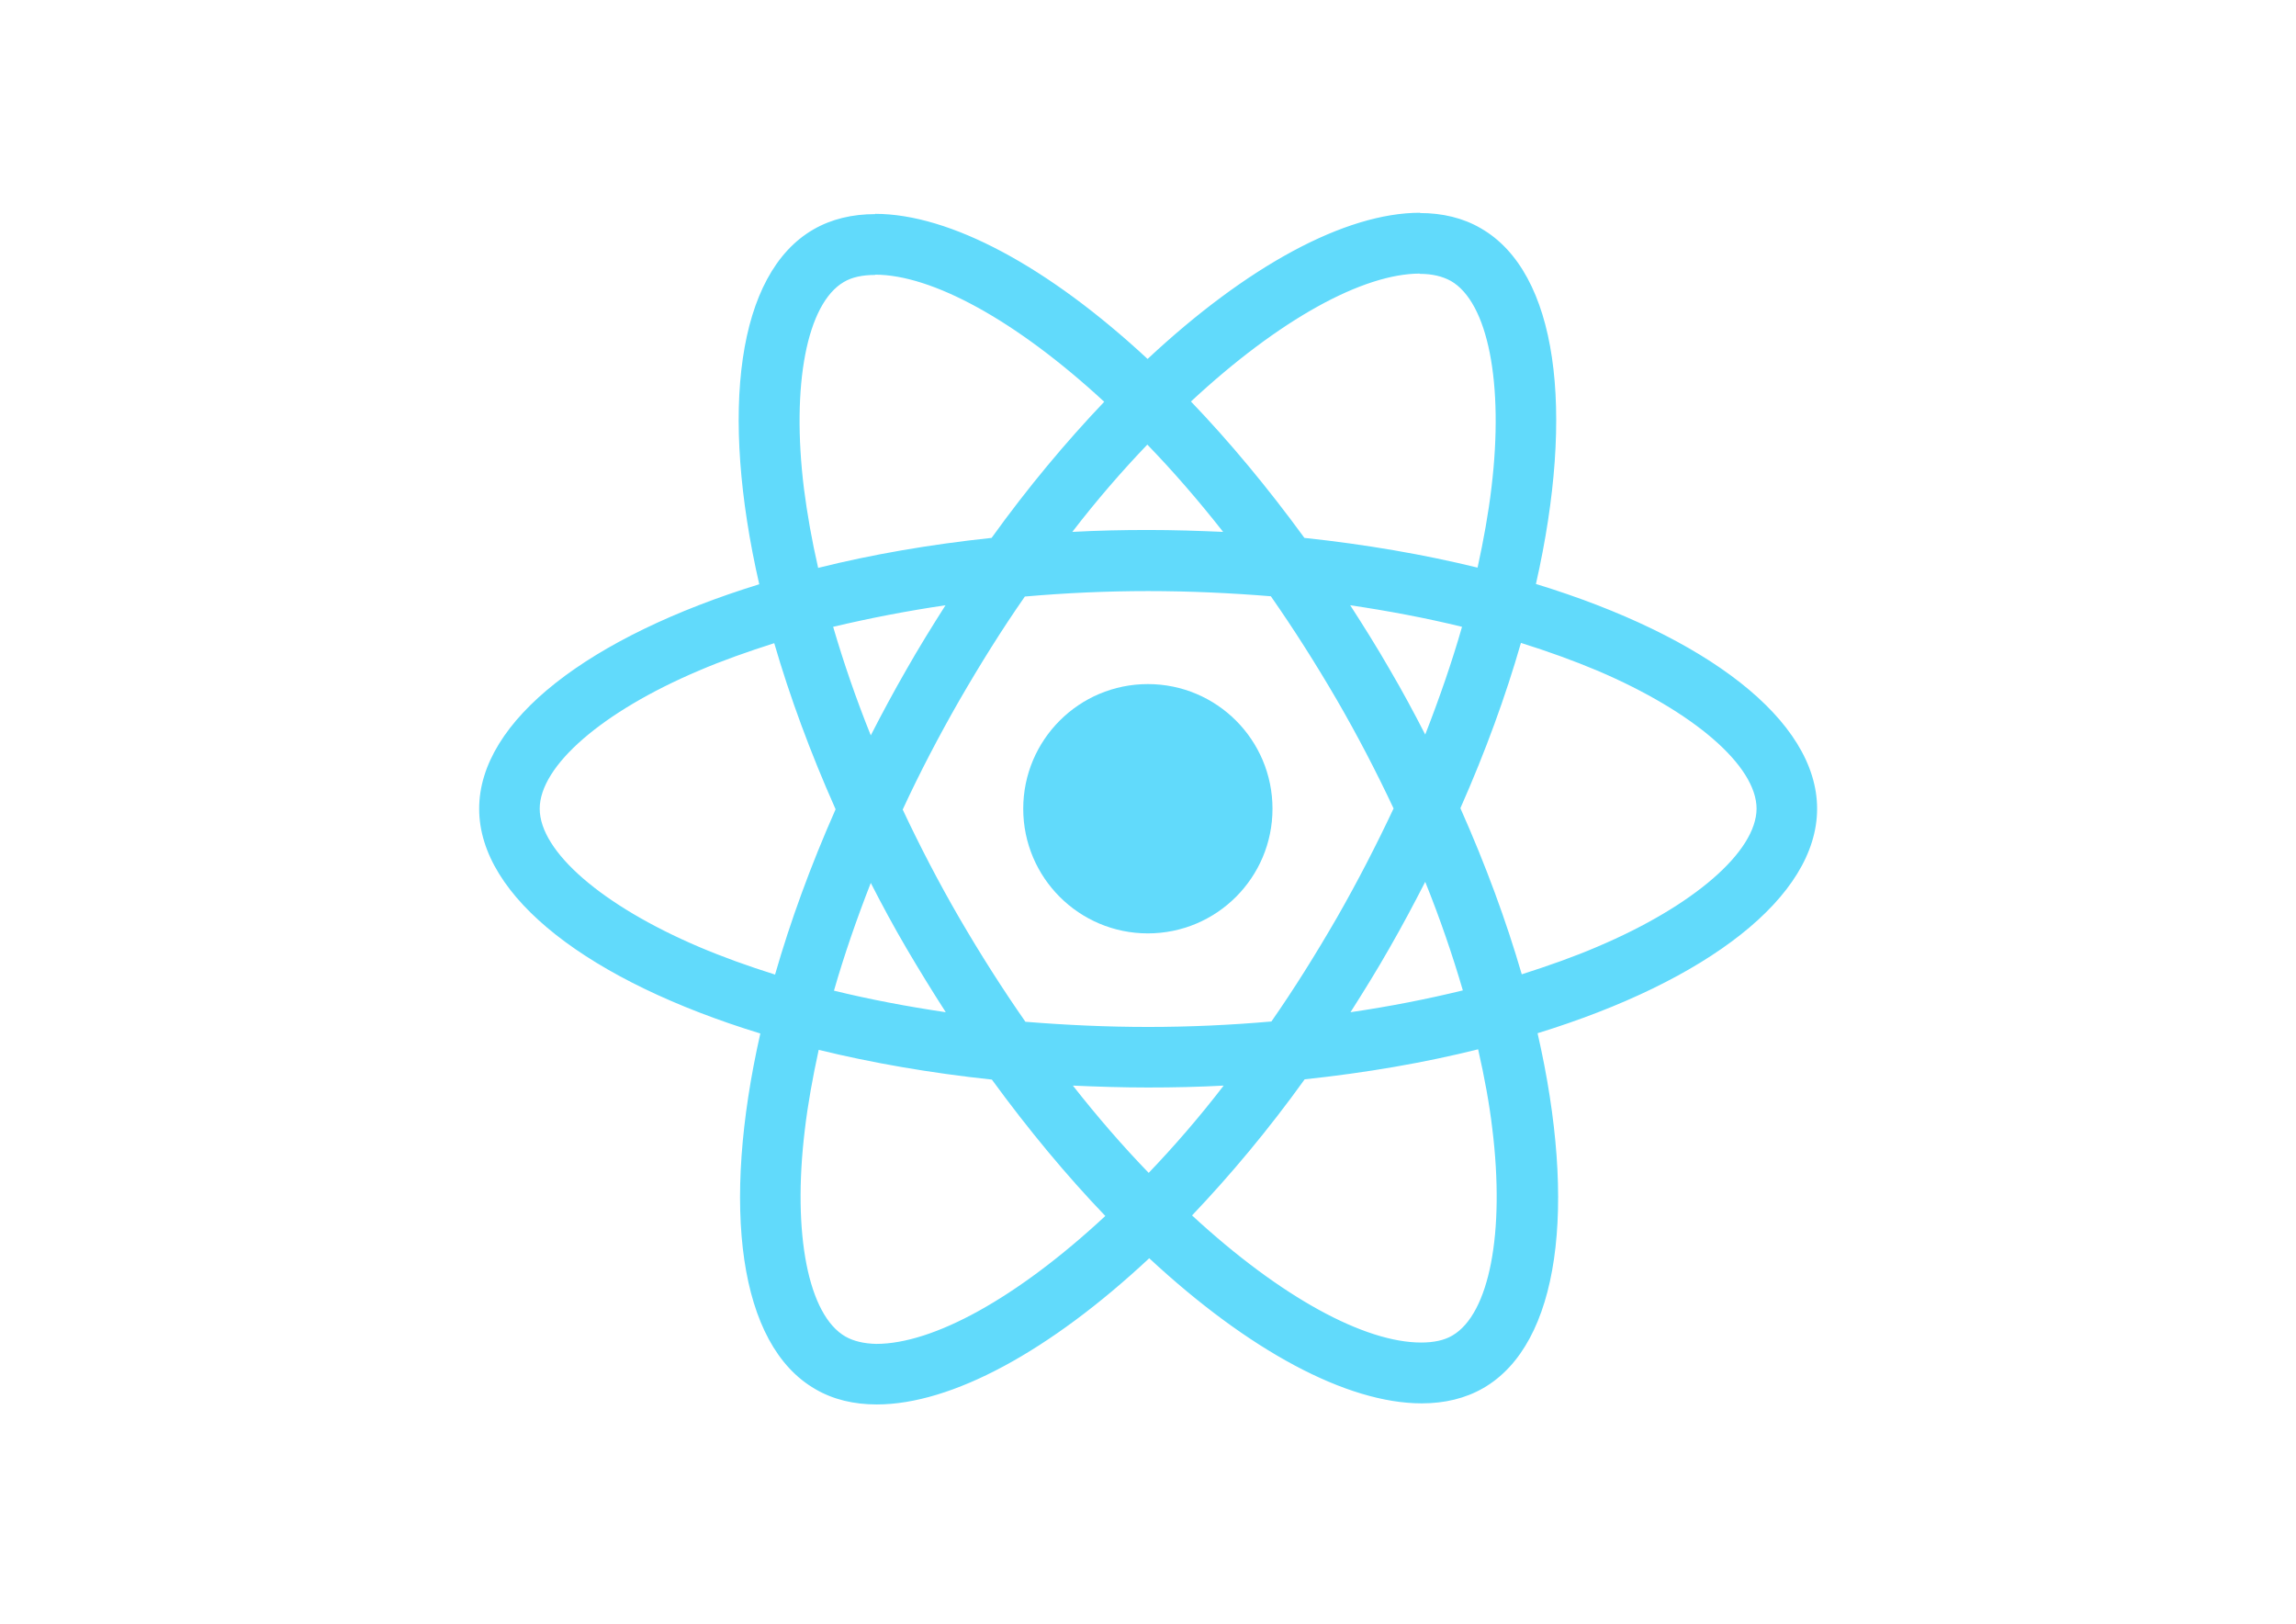
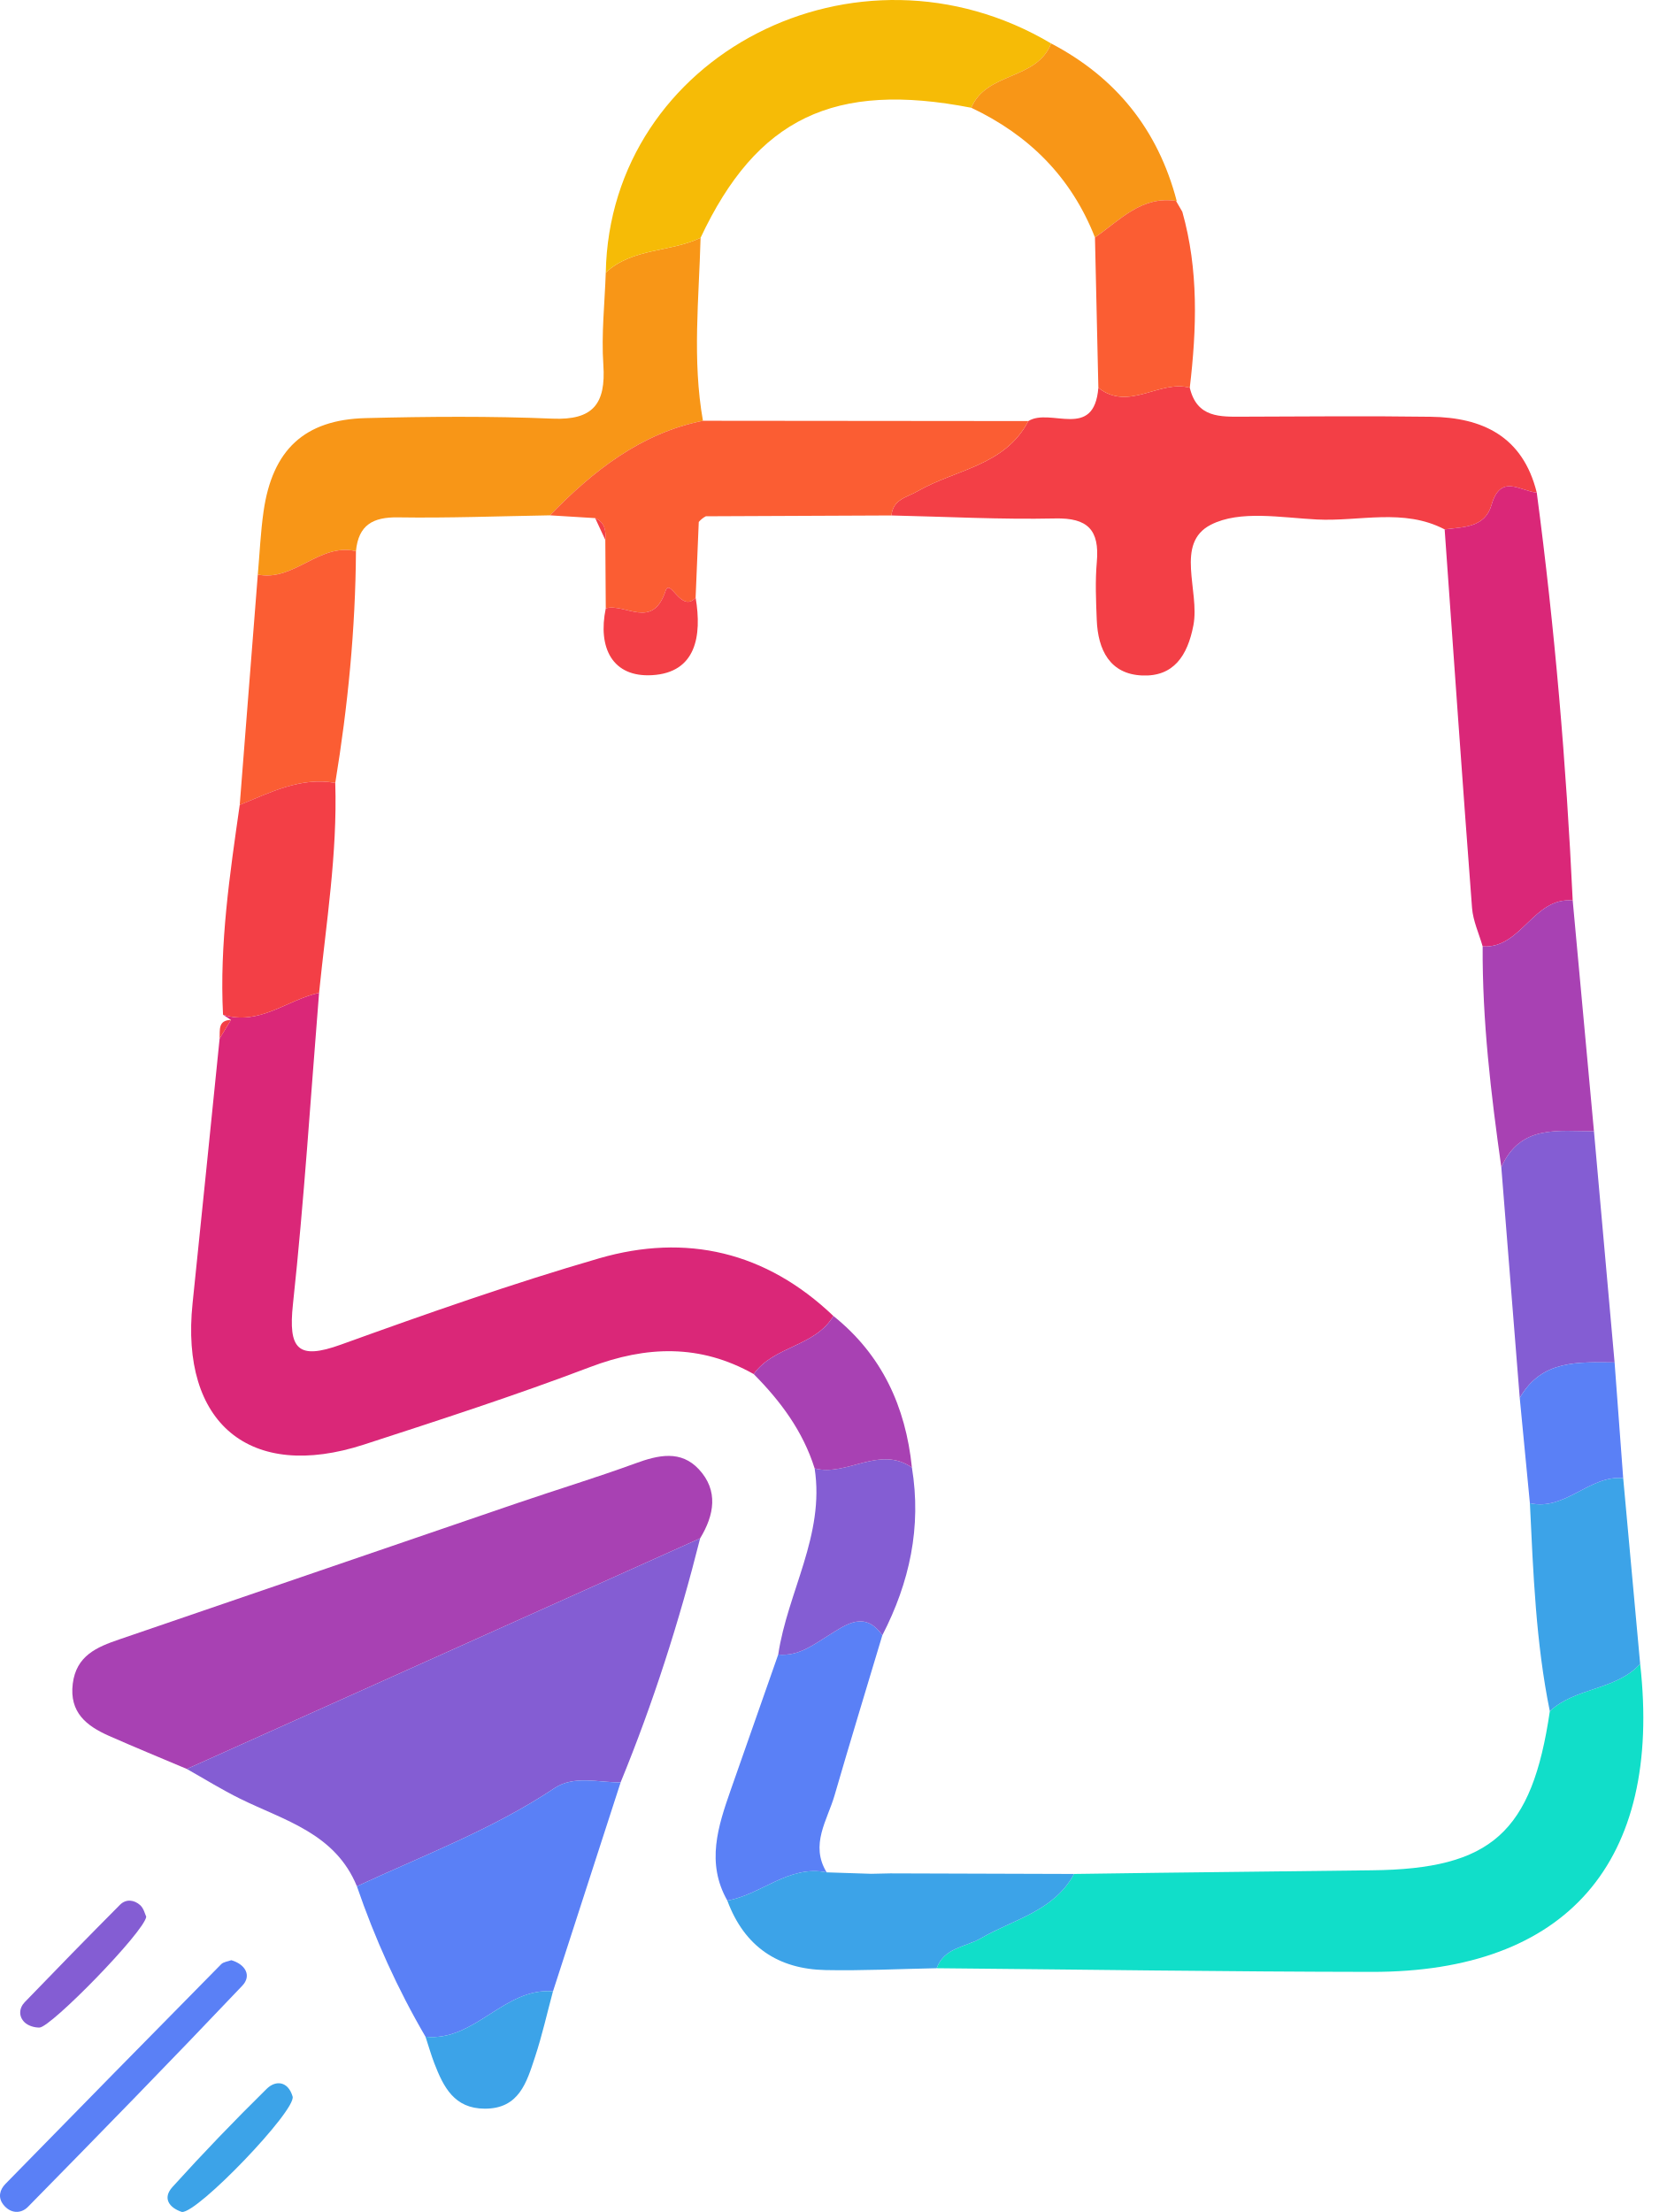
- <svg xmlns="http://www.w3.org/2000/svg" viewBox="0 0 841.9 595.3">
-   <g fill="#61DAFB">
-     <path d="M666.3 296.5c0-32.5-40.7-63.3-103.1-82.4 14.4-63.6 8-114.2-20.2-130.4-6.5-3.8-14.1-5.6-22.4-5.6v22.3c4.6 0 8.3.9 11.4 2.6 13.6 7.8 19.5 37.5 14.9 75.7-1.1 9.4-2.9 19.3-5.1 29.4-19.6-4.8-41-8.5-63.5-10.9-13.5-18.5-27.5-35.3-41.6-50 32.6-30.3 63.2-46.9 84-46.9V78c-27.5 0-63.5 19.6-99.9 53.6-36.4-33.8-72.4-53.2-99.9-53.2v22.3c20.7 0 51.4 16.5 84 46.6-14 14.7-28 31.4-41.3 49.9-22.6 2.4-44 6.1-63.6 11-2.3-10-4-19.7-5.2-29-4.7-38.2 1.1-67.9 14.6-75.8 3-1.8 6.9-2.6 11.5-2.6V78.5c-8.4 0-16 1.8-22.6 5.6-28.1 16.2-34.4 66.7-19.9 130.1-62.2 19.2-102.7 49.9-102.7 82.3 0 32.5 40.7 63.3 103.1 82.4-14.4 63.6-8 114.2 20.2 130.4 6.5 3.8 14.1 5.6 22.5 5.6 27.5 0 63.5-19.6 99.9-53.6 36.4 33.8 72.4 53.2 99.9 53.2 8.4 0 16-1.8 22.6-5.6 28.1-16.2 34.4-66.7 19.9-130.1 62-19.1 102.5-49.9 102.5-82.3zm-130.2-66.7c-3.7 12.9-8.3 26.2-13.5 39.5-4.1-8-8.4-16-13.1-24-4.6-8-9.5-15.8-14.4-23.4 14.2 2.1 27.9 4.7 41 7.9zm-45.8 106.5c-7.8 13.5-15.8 26.3-24.1 38.2-14.9 1.3-30 2-45.2 2-15.1 0-30.2-.7-45-1.9-8.3-11.9-16.4-24.6-24.2-38-7.6-13.1-14.5-26.4-20.8-39.8 6.2-13.4 13.2-26.8 20.7-39.9 7.8-13.5 15.8-26.3 24.1-38.2 14.9-1.3 30-2 45.2-2 15.1 0 30.2.7 45 1.9 8.3 11.9 16.4 24.6 24.2 38 7.6 13.1 14.5 26.4 20.8 39.8-6.3 13.4-13.2 26.8-20.7 39.9zm32.3-13c5.4 13.4 10 26.8 13.8 39.8-13.1 3.2-26.9 5.9-41.2 8 4.9-7.7 9.8-15.6 14.4-23.7 4.6-8 8.9-16.1 13-24.1zM421.2 430c-9.3-9.6-18.6-20.3-27.8-32 9 .4 18.2.7 27.5.7 9.4 0 18.7-.2 27.8-.7-9 11.7-18.3 22.4-27.5 32zm-74.4-58.9c-14.2-2.1-27.9-4.7-41-7.9 3.7-12.9 8.3-26.2 13.5-39.5 4.1 8 8.4 16 13.1 24 4.7 8 9.5 15.8 14.4 23.4zM420.7 163c9.3 9.6 18.6 20.3 27.8 32-9-.4-18.2-.7-27.5-.7-9.4 0-18.7.2-27.8.7 9-11.7 18.3-22.4 27.5-32zm-74 58.9c-4.9 7.7-9.8 15.6-14.4 23.7-4.6 8-8.9 16-13 24-5.4-13.4-10-26.8-13.8-39.8 13.1-3.1 26.9-5.8 41.2-7.9zm-90.5 125.2c-35.4-15.1-58.3-34.9-58.3-50.6 0-15.7 22.9-35.6 58.3-50.6 8.6-3.7 18-7 27.7-10.1 5.7 19.6 13.2 40 22.5 60.9-9.2 20.8-16.6 41.1-22.2 60.6-9.9-3.1-19.3-6.5-28-10.2zM310 490c-13.6-7.8-19.5-37.5-14.9-75.7 1.1-9.4 2.9-19.3 5.1-29.4 19.6 4.8 41 8.5 63.5 10.9 13.5 18.5 27.5 35.3 41.6 50-32.6 30.3-63.2 46.9-84 46.9-4.5-.1-8.3-1-11.3-2.7zm237.2-76.2c4.7 38.2-1.1 67.9-14.6 75.8-3 1.8-6.9 2.6-11.5 2.6-20.7 0-51.4-16.5-84-46.6 14-14.7 28-31.4 41.3-49.9 22.6-2.4 44-6.1 63.6-11 2.3 10.1 4.1 19.8 5.2 29.1zm38.5-66.7c-8.6 3.7-18 7-27.7 10.1-5.7-19.6-13.2-40-22.5-60.9 9.2-20.8 16.6-41.1 22.2-60.6 9.9 3.1 19.3 6.5 28.1 10.2 35.4 15.1 58.3 34.9 58.3 50.6-.1 15.7-23 35.6-58.4 50.6zM320.8 78.4z" />
-     <circle cx="420.9" cy="296.5" r="45.7" />
-     <path d="M520.5 78.1z" />
-   </g>
+ <svg xmlns="http://www.w3.org/2000/svg" width="55" height="73" viewBox="0 0 55 73" fill="none">
+   <path d="M7.621 33.66C7.533 33.602 7.446 33.544 7.36 33.487C8.553 33.865 9.472 32.998 10.53 32.764C10.253 36.189 10.036 39.621 9.668 43.036C9.507 44.531 9.829 44.888 11.25 44.375C14.068 43.358 16.899 42.361 19.773 41.527C22.644 40.695 25.278 41.306 27.503 43.43C26.894 44.452 25.541 44.41 24.873 45.347C23.108 44.353 21.338 44.408 19.467 45.118C17.01 46.051 14.508 46.862 12.009 47.674C8.25 48.895 5.942 46.973 6.355 43.013C6.658 40.1 6.951 37.186 7.248 34.273C7.372 34.068 7.497 33.864 7.621 33.66Z" fill="#DA2778" />
+   <path d="M6.166 58.379C5.307 58.015 4.442 57.661 3.588 57.283C2.86 56.96 2.284 56.515 2.401 55.566C2.516 54.641 3.194 54.357 3.929 54.106C8.307 52.61 12.683 51.105 17.061 49.609C18.364 49.164 19.682 48.764 20.974 48.292C21.726 48.017 22.47 47.848 23.066 48.492C23.715 49.193 23.572 50 23.105 50.768C17.459 53.305 11.813 55.842 6.166 58.379Z" fill="#A841B3" />
+   <path d="M54.127 54.912C54.861 61.445 51.71 65.084 45.268 65.076C40.482 65.07 35.696 64.998 30.91 64.955C31.168 64.264 31.861 64.264 32.374 63.965C33.448 63.339 34.776 63.081 35.445 61.844C36.369 61.831 37.292 61.818 38.216 61.806L38.212 61.806C40.567 61.778 42.922 61.748 45.277 61.723C49.217 61.681 50.558 60.483 51.146 56.474C51.999 55.674 53.316 55.796 54.127 54.912Z" fill="#11DEC9" />
+   <path d="M39.264 12.795C39.501 13.798 40.273 13.754 41.036 13.751C43.096 13.744 45.157 13.725 47.217 13.754C48.919 13.777 50.255 14.395 50.715 16.258C50.173 16.21 49.523 15.617 49.221 16.663C49.003 17.422 48.286 17.389 47.675 17.471C46.315 16.761 44.862 17.217 43.455 17.144C42.279 17.084 40.916 16.827 39.96 17.317C38.761 17.93 39.601 19.502 39.384 20.634C39.191 21.643 38.728 22.336 37.692 22.292C36.629 22.247 36.233 21.452 36.194 20.457C36.169 19.821 36.14 19.18 36.196 18.549C36.291 17.483 35.891 17.086 34.822 17.11C33.022 17.149 31.218 17.051 29.416 17.011C29.479 16.469 29.912 16.424 30.295 16.204C31.538 15.489 33.161 15.376 33.936 13.896C34.666 13.441 36.105 14.54 36.247 12.797C37.253 13.593 38.258 12.523 39.264 12.795Z" fill="#F33F46" />
+   <path d="M6.166 58.379C11.813 55.842 17.459 53.305 23.105 50.768C22.415 53.516 21.554 56.206 20.48 58.823C19.746 58.827 18.943 58.583 18.3 59.011C16.255 60.373 13.978 61.227 11.778 62.251C11.06 60.499 9.388 60.082 7.926 59.362C7.325 59.066 6.752 58.709 6.166 58.379Z" fill="#845DD3" />
+   <path d="M8.508 18.962C8.569 18.267 8.599 17.567 8.698 16.877C8.989 14.847 10.044 13.849 12.07 13.798C14.125 13.746 16.184 13.73 18.237 13.816C19.563 13.871 20 13.338 19.911 12.036C19.842 11.029 19.957 10.009 19.991 8.994C20.88 8.175 22.113 8.332 23.12 7.847C23.067 9.861 22.841 11.878 23.198 13.886C21.143 14.3 19.577 15.538 18.148 17.007C16.476 17.035 14.804 17.1 13.133 17.074C12.31 17.062 11.828 17.323 11.747 18.19C10.543 17.902 9.702 19.205 8.508 18.962Z" fill="#F89617" />
+   <path d="M23.12 7.847C22.113 8.332 20.88 8.175 19.991 8.994C20.131 1.82 28.277 -2.37 34.688 1.434C34.208 2.658 32.556 2.363 32.052 3.556C27.524 2.675 24.976 3.899 23.12 7.847Z" fill="#F6BB06" />
+   <path d="M47.675 17.471C48.286 17.389 49.003 17.422 49.222 16.663C49.523 15.617 50.173 16.21 50.715 16.258C51.308 20.727 51.689 25.215 51.901 29.718C50.603 29.596 50.208 31.317 48.929 31.233C48.809 30.811 48.612 30.394 48.579 29.965C48.262 25.801 47.972 21.636 47.675 17.471Z" fill="#DA2778" />
+   <path d="M11.778 62.251C13.978 61.227 16.255 60.373 18.3 59.011C18.943 58.583 19.746 58.827 20.481 58.823C19.737 61.121 18.993 63.419 18.25 65.716C16.632 65.588 15.673 67.384 14.043 67.217C13.122 65.641 12.373 63.983 11.778 62.251Z" fill="#5A80F6" />
+   <path d="M24.003 62.723C23.296 61.48 23.695 60.273 24.116 59.068C24.637 57.579 25.16 56.091 25.682 54.603C26.345 54.668 26.831 54.289 27.359 53.961C27.918 53.614 28.537 53.141 29.118 53.967C28.591 55.728 28.053 57.486 27.541 59.252C27.301 60.077 26.723 60.877 27.28 61.791C26.034 61.537 25.126 62.527 24.003 62.723Z" fill="#5A80F6" />
+   <path d="M24.003 62.723C25.126 62.527 26.034 61.537 27.28 61.791C27.771 61.807 28.261 61.823 28.751 61.839C28.961 61.835 29.17 61.83 29.38 61.825C31.402 61.831 33.424 61.838 35.446 61.844C34.776 63.081 33.448 63.338 32.374 63.965C31.861 64.264 31.168 64.263 30.91 64.955C29.687 64.978 28.464 65.041 27.243 65.016C25.687 64.985 24.566 64.249 24.003 62.723Z" fill="#3CA3E8" />
+   <path d="M8.508 18.962C9.702 19.205 10.543 17.902 11.747 18.19C11.731 20.759 11.48 23.305 11.064 25.837C9.915 25.635 8.925 26.152 7.911 26.565C8.11 24.03 8.309 21.496 8.508 18.962Z" fill="#FB5D33" />
+   <path d="M52.602 37.331C52.829 39.876 53.056 42.42 53.283 44.964C52.097 44.955 50.88 44.86 50.153 46.135C49.951 43.597 49.748 41.059 49.545 38.521C50.179 37.091 51.438 37.34 52.602 37.331Z" fill="#845DD3" />
+   <path d="M52.602 37.331C51.438 37.34 50.179 37.091 49.545 38.52C49.203 36.104 48.915 33.682 48.929 31.234C50.208 31.317 50.603 29.596 51.901 29.718C52.134 32.256 52.368 34.794 52.602 37.331Z" fill="#A841B3" />
+   <path d="M7.911 26.564C8.925 26.152 9.915 25.635 11.064 25.837C11.138 28.166 10.763 30.46 10.53 32.764C9.472 32.998 8.553 33.865 7.36 33.487C7.241 31.154 7.583 28.86 7.911 26.564Z" fill="#F33F46" />
+   <path d="M54.127 54.912C53.316 55.796 51.999 55.674 51.146 56.474C50.684 54.21 50.599 51.908 50.488 49.608C51.654 49.873 52.444 48.679 53.567 48.779C53.754 50.824 53.941 52.868 54.127 54.912Z" fill="#3CA3E8" />
+   <path d="M32.053 3.556C32.556 2.363 34.208 2.658 34.688 1.434C36.815 2.548 38.214 4.267 38.833 6.634C37.682 6.445 36.962 7.266 36.135 7.836C35.35 5.837 33.947 4.451 32.053 3.556Z" fill="#F89617" />
+   <path d="M29.118 53.967C28.537 53.141 27.918 53.614 27.359 53.961C26.831 54.289 26.345 54.668 25.682 54.603C25.992 52.537 27.224 50.66 26.884 48.461C27.956 48.738 29.017 47.686 30.094 48.432C30.417 50.396 30.016 52.227 29.118 53.967Z" fill="#845DD3" />
+   <path d="M36.135 7.837C36.961 7.266 37.682 6.445 38.833 6.634C38.833 6.634 38.806 6.624 38.806 6.624C38.877 6.746 38.947 6.867 39.018 6.989C39.559 8.904 39.494 10.846 39.264 12.795C38.258 12.523 37.253 13.593 36.247 12.797C36.21 11.143 36.172 9.49 36.135 7.837Z" fill="#FB5D33" />
+   <path d="M30.094 48.431C29.017 47.686 27.956 48.738 26.884 48.461C26.498 47.231 25.759 46.24 24.873 45.347C25.541 44.41 26.894 44.452 27.504 43.43C29.096 44.704 29.887 46.41 30.094 48.431Z" fill="#A841B3" />
+   <path d="M7.633 64.69C8.096 64.824 8.313 65.198 7.996 65.532C5.663 67.99 3.297 70.414 0.923 72.83C0.692 73.065 0.345 73.06 0.107 72.753C-0.076 72.516 -0.006 72.263 0.178 72.074C2.546 69.652 4.92 67.235 7.299 64.823C7.376 64.745 7.519 64.733 7.633 64.69Z" fill="#5A80F6" />
+   <path d="M53.567 48.779C52.443 48.679 51.654 49.873 50.488 49.608C50.376 48.45 50.265 47.292 50.153 46.135C50.88 44.86 52.097 44.955 53.283 44.964C53.378 46.236 53.472 47.507 53.567 48.779Z" fill="#5A80F6" />
+   <path d="M14.043 67.217C15.673 67.384 16.632 65.588 18.249 65.716C18.054 66.44 17.891 67.175 17.656 67.885C17.382 68.716 17.133 69.596 15.994 69.59C14.992 69.586 14.637 68.879 14.334 68.095C14.224 67.808 14.139 67.51 14.043 67.217Z" fill="#3CA3E8" />
+   <path d="M6.002 72.999C5.59 72.861 5.351 72.551 5.692 72.174C6.696 71.064 7.734 69.984 8.8 68.936C9.103 68.637 9.509 68.686 9.656 69.188C9.788 69.636 6.52 73.048 6.002 72.999Z" fill="#3CA3E8" />
+   <path d="M4.826 63.255C4.771 63.744 1.682 66.906 1.303 66.913C1.137 66.917 0.928 66.854 0.812 66.741C0.611 66.547 0.625 66.272 0.818 66.073C1.857 64.995 2.903 63.924 3.959 62.862C4.16 62.66 4.43 62.696 4.627 62.874C4.745 62.981 4.787 63.175 4.826 63.255Z" fill="#845DD3" />
+   <path d="M39.019 6.989C38.948 6.867 38.877 6.745 38.806 6.624C38.877 6.745 38.948 6.867 39.019 6.989Z" fill="#F89617" />
+   <path d="M7.621 33.66C7.497 33.864 7.372 34.069 7.248 34.273C7.261 33.998 7.187 33.667 7.621 33.66Z" fill="#F33F46" />
+   <path d="M23.198 13.886C26.777 13.89 30.357 13.893 33.936 13.896C33.161 15.376 31.538 15.489 30.295 16.204C29.912 16.424 29.479 16.469 29.416 17.011C27.375 17.02 25.333 17.029 23.294 17.038C23.205 17.084 23.127 17.147 23.06 17.226C23.026 18.059 22.991 18.892 22.956 19.726C22.475 20.248 22.114 19.049 21.965 19.499C21.531 20.803 20.639 19.897 19.991 20.077C19.986 19.325 19.981 18.572 19.976 17.82C20.005 17.512 19.958 17.241 19.642 17.099C19.144 17.068 18.646 17.038 18.148 17.007C19.577 15.538 21.143 14.3 23.198 13.886Z" fill="#FB5D33" />
+   <path d="M28.751 61.839C28.962 61.835 29.172 61.83 29.381 61.826C29.17 61.83 28.961 61.835 28.751 61.839Z" fill="#5A80F6" />
+   <path d="M19.991 20.077C20.639 19.897 21.531 20.803 21.965 19.499C22.114 19.049 22.475 20.248 22.957 19.726C23.17 20.992 22.969 22.198 21.519 22.282C20.214 22.358 19.72 21.383 19.991 20.077Z" fill="#F33F46" />
+   <path d="M19.642 17.099C19.958 17.24 20.005 17.512 19.976 17.82C19.865 17.579 19.753 17.339 19.642 17.099Z" fill="#F33F46" />
</svg>
